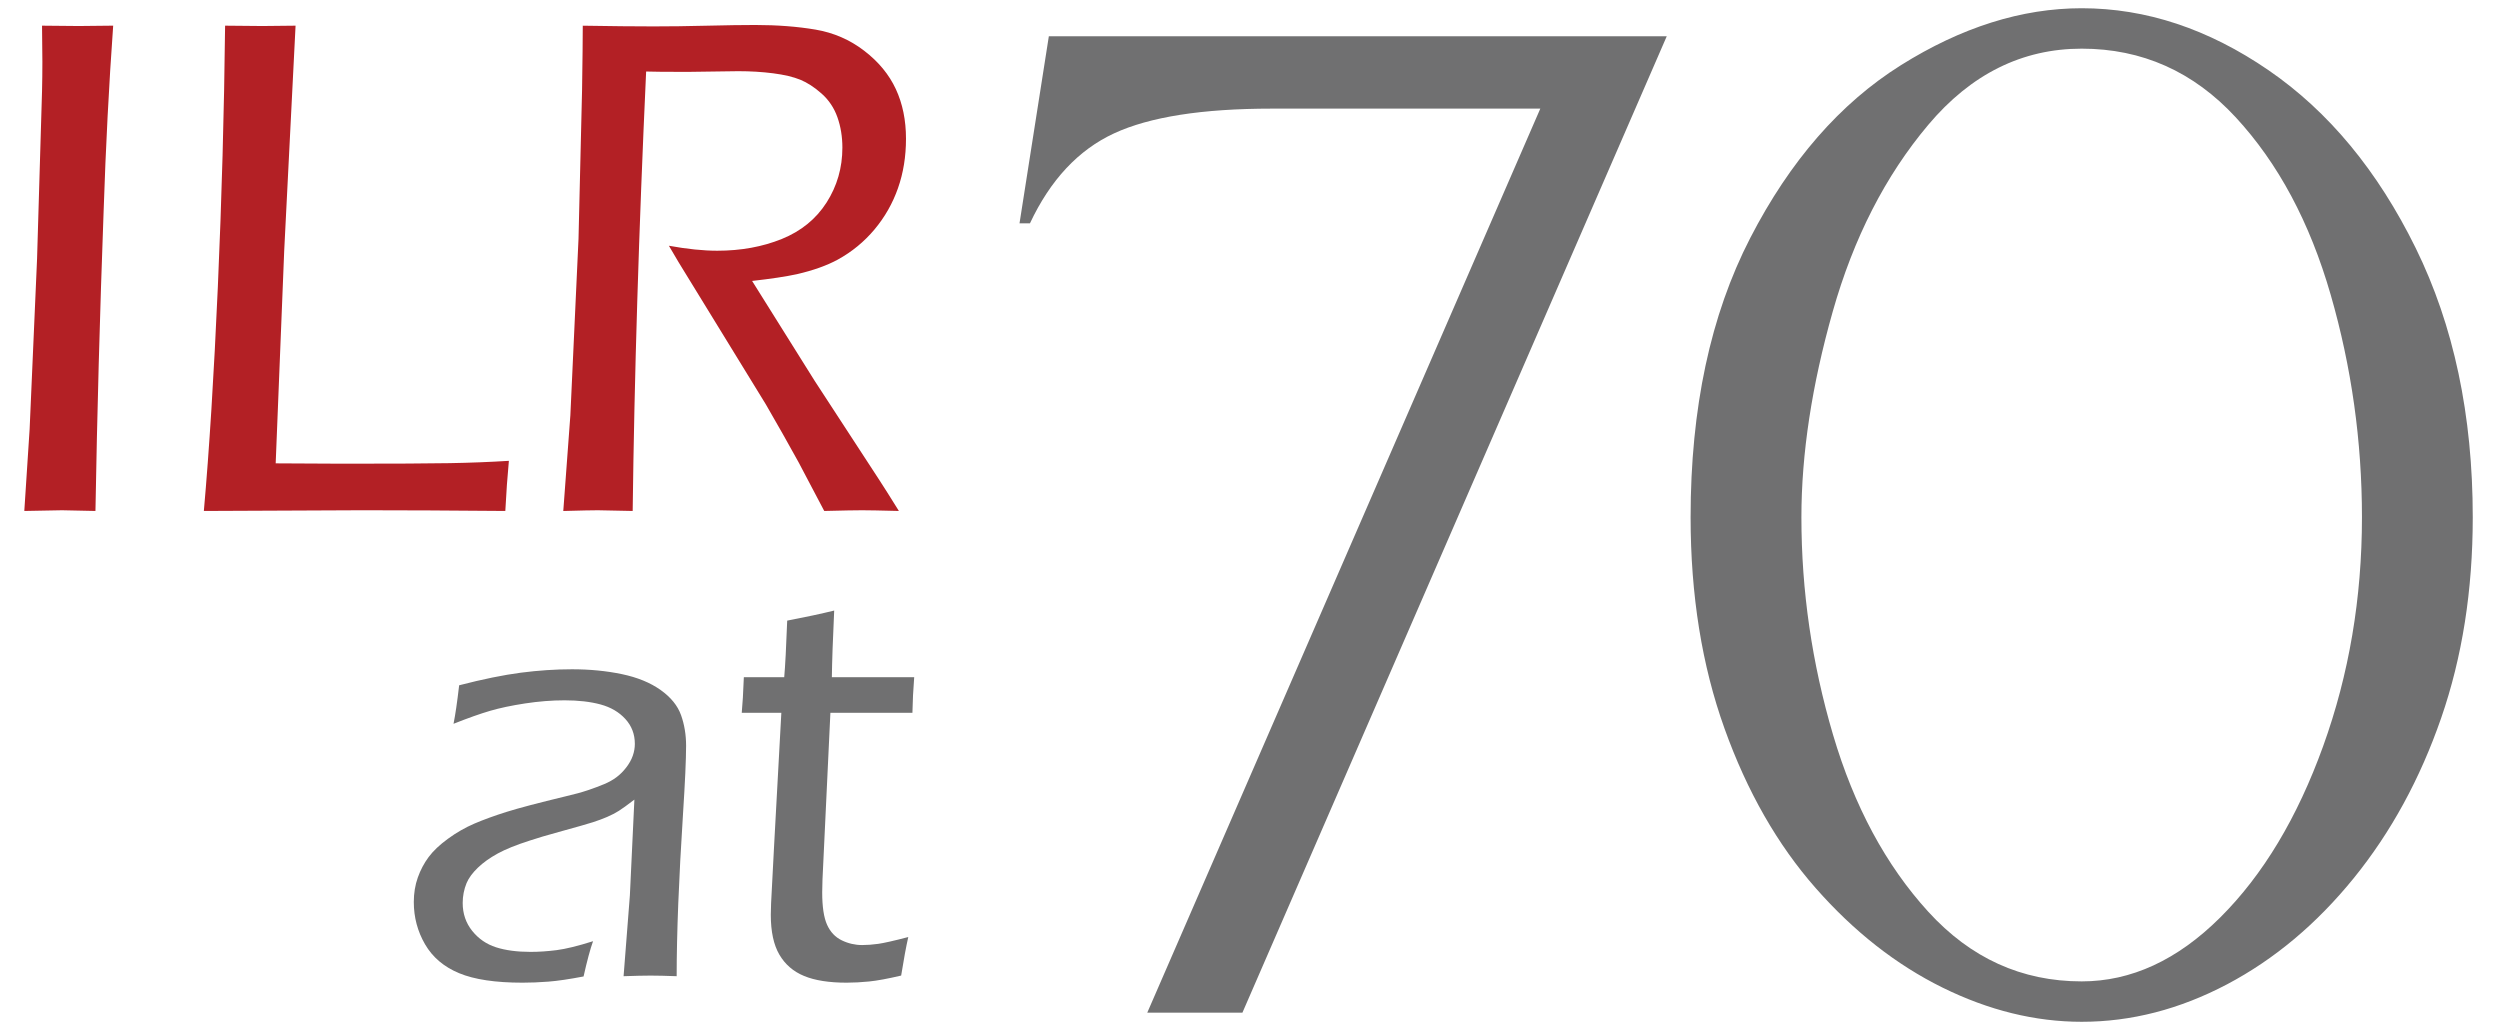
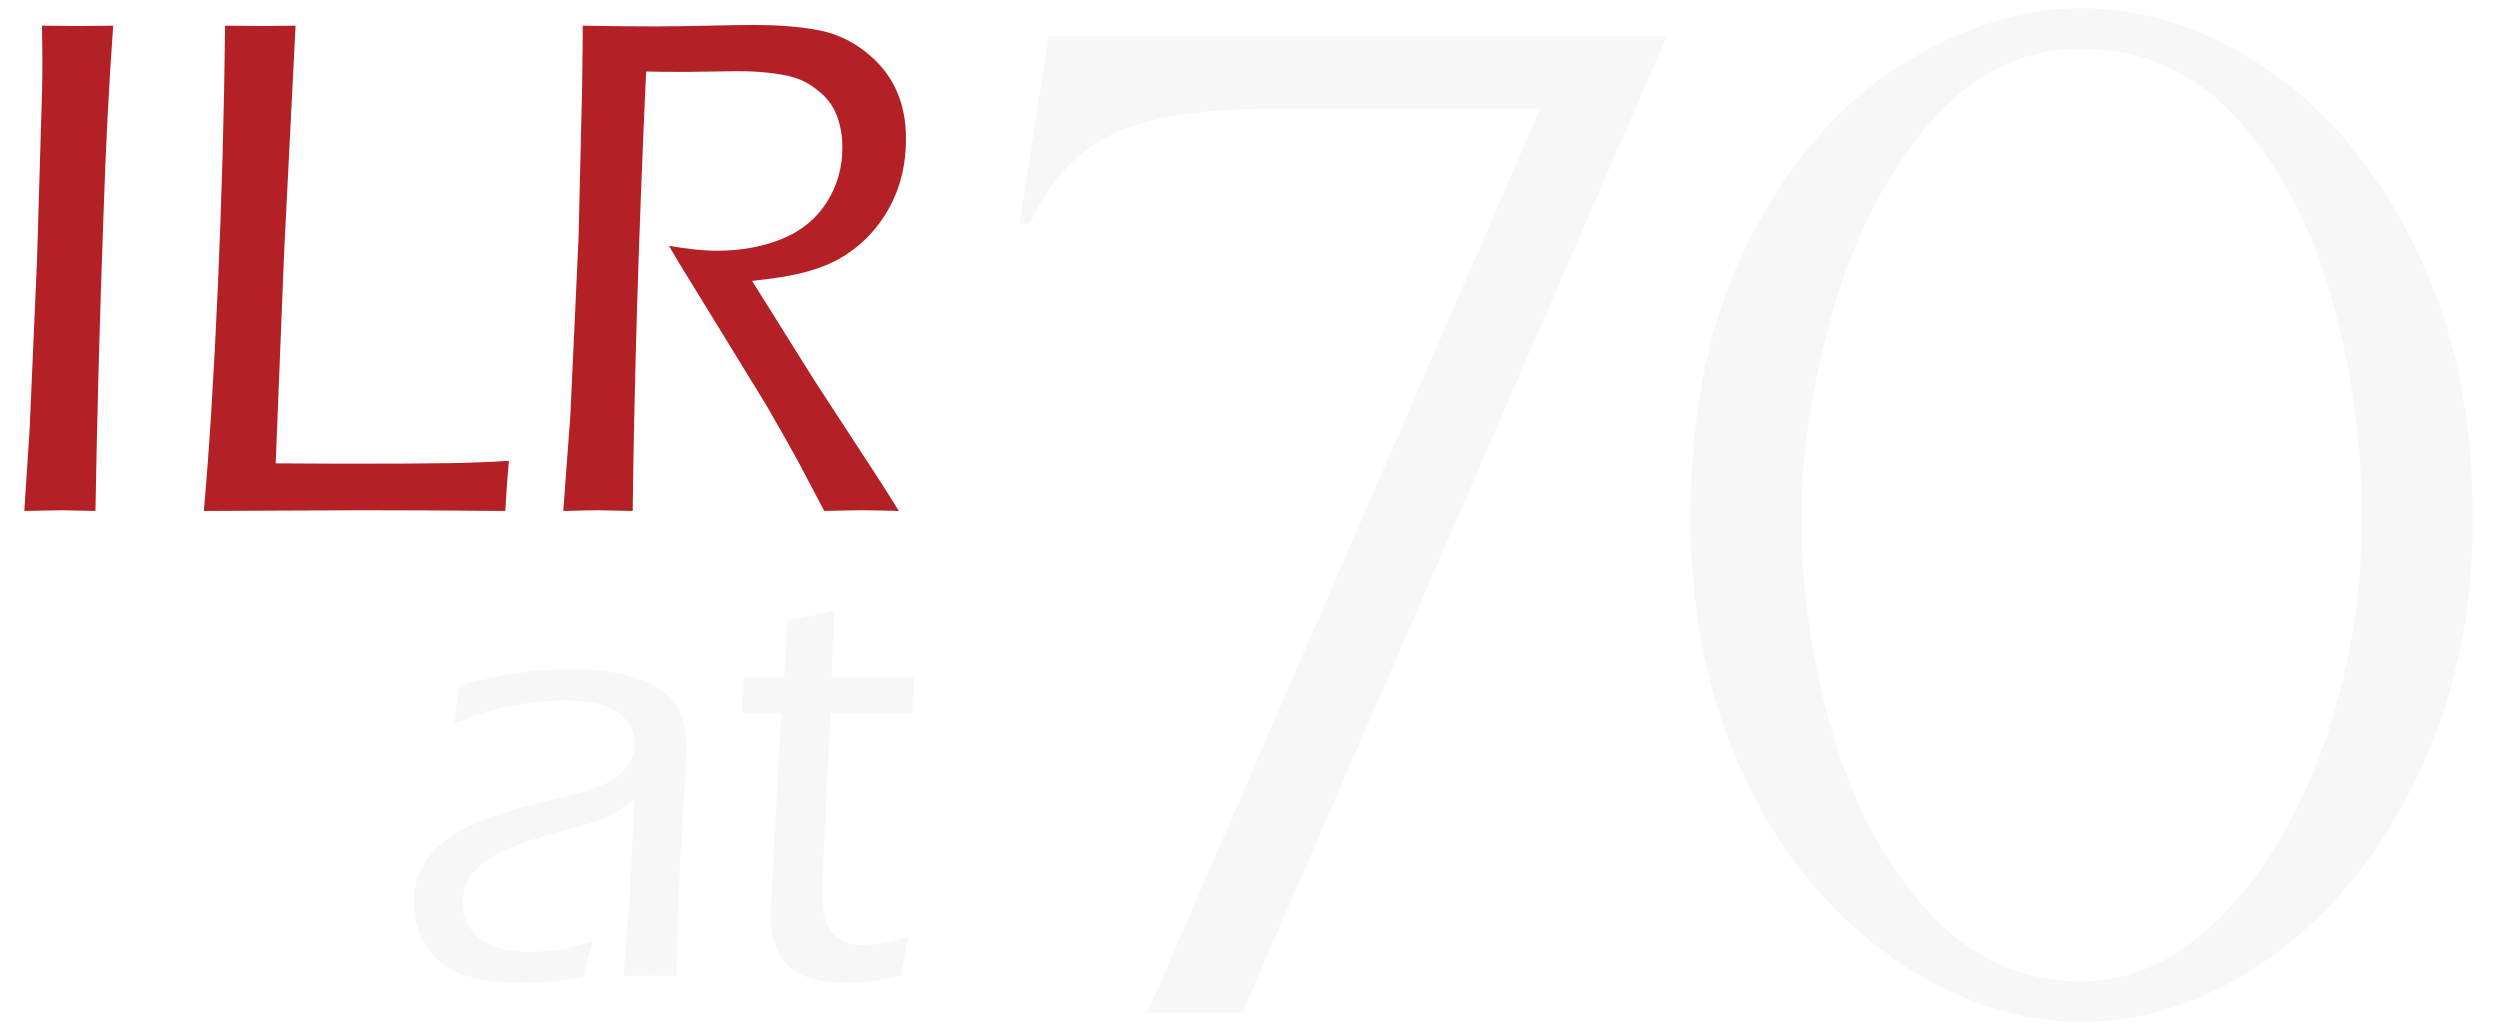
<svg xmlns="http://www.w3.org/2000/svg" version="1.1" id="Layer_1" x="0px" y="0px" width="194px" height="80px" viewBox="0 0 194 80" enable-background="new 0 0 194 80" xml:space="preserve">
  <g>
    <path fill="#B32025" d="M4.812,39.596l2.595,0.055c0.129-7.486,0.34-15.238,0.634-23.258C8.205,11.391,8.453,6.59,8.783,1.991   L6.105,2.019L3.262,1.992l0.027,2.814c0,0.754-0.009,1.508-0.027,2.263L2.876,20.09L2.299,33.305l-0.413,6.346   C3.506,39.614,4.481,39.596,4.812,39.596L4.812,39.596z" />
-     <path fill="#B32025" d="M28.15,39.595c3.2,0,6.887,0.019,11.063,0.056c0.073-1.426,0.166-2.724,0.276-3.89   c-1.49,0.093-3.03,0.152-4.621,0.18c-1.59,0.028-4.335,0.042-8.234,0.042l-5.241-0.027l0.661-16.485l0.882-17.479l-2.569,0.027   c-0.663,0-1.629-0.009-2.899-0.027c-0.073,6.659-0.261,13.414-0.563,20.264c-0.303,6.852-0.665,12.649-1.086,17.395L28.15,39.595z" />
-     <path fill="#B32025" d="M46.39,39.596l2.706,0.055c0.128-10.374,0.476-21.74,1.044-34.101c0.459,0.019,1.536,0.028,3.228,0.028   l3.917-0.054c0.956,0,1.862,0.054,2.718,0.165C60.858,5.8,61.557,5.965,62.1,6.186c0.542,0.221,1.094,0.579,1.655,1.076   c0.561,0.497,0.97,1.108,1.228,1.834c0.257,0.727,0.386,1.513,0.386,2.359c0,1.563-0.41,2.984-1.228,4.263   c-0.818,1.278-1.978,2.221-3.476,2.828c-1.5,0.606-3.169,0.91-5.008,0.91c-1.085,0-2.335-0.128-3.751-0.386   c0.589,1.012,1.014,1.72,1.272,2.125l6.249,10.18c0.479,0.828,0.921,1.601,1.327,2.318c0.405,0.717,0.811,1.444,1.216,2.179   l1.991,3.779c1.446-0.037,2.425-0.055,2.938-0.055c0.476,0,1.427,0.018,2.855,0.055c-0.663-1.066-1.168-1.866-1.517-2.4   l-5.019-7.698l-4.855-7.752c1.471-0.166,2.63-0.34,3.475-0.524c1.269-0.294,2.326-0.671,3.172-1.131   c1.103-0.606,2.054-1.389,2.854-2.344c0.8-0.957,1.407-2.023,1.82-3.201c0.414-1.177,0.621-2.455,0.621-3.835   c0-1.434-0.262-2.717-0.786-3.848s-1.343-2.125-2.456-2.979c-1.113-0.855-2.373-1.402-3.78-1.642   c-1.407-0.238-2.967-0.358-4.677-0.358c-0.975,0-2.221,0.018-3.739,0.055c-1.518,0.038-2.901,0.055-4.153,0.055   c-1.453,0-3.284-0.018-5.491-0.055c0,0.994-0.019,2.658-0.055,4.994l-0.275,11.533l-0.633,13.711l-0.549,7.421   C45.091,39.614,45.984,39.596,46.39,39.596L46.39,39.596z" />
-     <path fill="#707071" d="M38.03,55.161c0.759-0.222,1.664-0.413,2.714-0.574c1.05-0.16,2.073-0.242,3.07-0.242   c1.073,0,2.004,0.108,2.794,0.322c0.789,0.215,1.429,0.59,1.92,1.127c0.491,0.537,0.736,1.181,0.736,1.932   c0,0.307-0.053,0.612-0.16,0.92c-0.108,0.308-0.276,0.608-0.506,0.907c-0.229,0.3-0.482,0.553-0.759,0.759   c-0.276,0.208-0.598,0.387-0.965,0.54c-0.367,0.153-0.789,0.312-1.265,0.472c-0.476,0.161-1.05,0.317-1.725,0.473   c-2.099,0.506-3.625,0.907-4.576,1.206c-0.95,0.299-1.782,0.603-2.495,0.908c-0.713,0.307-1.395,0.697-2.046,1.173   c-0.652,0.475-1.154,0.95-1.506,1.425c-0.353,0.475-0.632,1.004-0.839,1.586c-0.207,0.583-0.311,1.218-0.311,1.908   c0,1.181,0.292,2.272,0.874,3.276c0.583,1.004,1.464,1.751,2.644,2.241c1.181,0.491,2.82,0.736,4.92,0.736   c0.629,0,1.295-0.026,2.001-0.081c0.704-0.053,1.617-0.188,2.735-0.402c0.276-1.23,0.521-2.143,0.736-2.736   c-1.18,0.373-2.124,0.604-2.828,0.694s-1.379,0.135-2.023,0.135c-1.042,0-1.935-0.118-2.678-0.356s-1.36-0.664-1.851-1.276   c-0.49-0.612-0.736-1.334-0.736-2.162c0-0.535,0.1-1.049,0.299-1.54c0.169-0.398,0.46-0.796,0.874-1.194   c0.414-0.4,0.929-0.767,1.542-1.104c0.614-0.337,1.449-0.673,2.508-1.011c0.49-0.168,1.323-0.413,2.496-0.736   c1.173-0.322,1.962-0.547,2.37-0.678c0.407-0.129,0.778-0.269,1.117-0.414c0.337-0.146,0.64-0.303,0.909-0.471   c0.268-0.17,0.671-0.461,1.208-0.874l-0.349,7.426l-0.489,6.277c0.904-0.031,1.603-0.047,2.094-0.047   c0.522,0,1.196,0.016,2.025,0.047c0-1.655,0.042-3.541,0.125-5.656c0.084-2.114,0.206-4.418,0.366-6.909   c0.16-2.49,0.241-4.266,0.241-5.322c0-0.842-0.13-1.633-0.391-2.368c-0.261-0.736-0.79-1.388-1.586-1.954   c-0.797-0.567-1.797-0.978-3-1.23c-1.204-0.252-2.495-0.378-3.875-0.378c-1.288,0-2.609,0.089-3.966,0.264   c-1.357,0.177-2.955,0.502-4.793,0.978c-0.153,1.319-0.299,2.315-0.437,2.989C36.325,55.717,37.271,55.384,38.03,55.161z" />
-     <path fill="#707071" d="M68.141,73.244c-0.443,0.062-0.857,0.092-1.24,0.092c-0.551,0-1.08-0.123-1.584-0.368   c-0.505-0.246-0.884-0.646-1.136-1.207c-0.253-0.56-0.378-1.398-0.378-2.518l0.022-0.989l0.614-12.943h6.365   c0.015-0.873,0.062-1.793,0.138-2.759h-6.39c0.015-1.18,0.075-2.904,0.181-5.173c-0.994,0.245-2.209,0.506-3.646,0.781   c-0.077,2.07-0.155,3.534-0.231,4.392h-3.134c-0.046,1.195-0.1,2.115-0.162,2.759h3.072l-0.561,10.3   c-0.14,2.56-0.218,4.055-0.234,4.483c-0.016,0.429-0.023,0.728-0.023,0.896c0,1.304,0.222,2.335,0.667,3.093   c0.444,0.759,1.084,1.311,1.92,1.654c0.834,0.345,1.934,0.519,3.299,0.519c0.551,0,1.134-0.032,1.748-0.093   c0.613-0.062,1.44-0.214,2.482-0.459c0.199-1.242,0.383-2.239,0.552-2.99C69.364,73.006,68.584,73.183,68.141,73.244z" />
-     <path fill="#707071" d="M81.39,2.814l-2.276,14.517h0.81c1.584-3.371,3.759-5.698,6.524-6.98c2.764-1.281,6.845-1.922,12.24-1.922   h20.84l-30.5,70.153h7.384L129.34,2.814L81.39,2.814L81.39,2.814z" />
-     <path fill="#707071" d="M187.46,19.253c-2.951-6.002-6.76-10.604-11.43-13.809c-4.671-3.204-9.501-4.805-14.491-4.805   c-4.654,0-9.332,1.475-14.038,4.426c-4.701,2.951-8.598,7.419-11.682,13.403c-3.087,5.986-4.628,13.21-4.628,21.674   c0,6.036,0.876,11.499,2.63,16.387c1.753,4.891,4.113,9.021,7.082,12.393c2.966,3.374,6.246,5.942,9.836,7.714   c3.591,1.771,7.191,2.655,10.8,2.655c3.843,0,7.604-0.97,11.279-2.907c3.675-1.94,6.953-4.688,9.838-8.245   c2.883-3.558,5.143-7.697,6.778-12.419c1.635-4.72,2.452-9.913,2.452-15.578C191.887,32.22,190.411,25.256,187.46,19.253z    M180.279,57.896c-2.008,5.563-4.671,9.999-7.992,13.303c-3.322,3.305-6.905,4.957-10.748,4.957c-4.654,0-8.625-1.805-11.911-5.412   c-3.289-3.608-5.749-8.186-7.386-13.732c-1.636-5.547-2.453-11.17-2.453-16.869c0-4.923,0.81-10.243,2.429-15.958   c1.619-5.716,4.087-10.545,7.41-14.491c3.319-3.945,7.291-5.918,11.911-5.918c4.687,0,8.674,1.779,11.961,5.336   c3.288,3.558,5.742,8.143,7.36,13.757c1.62,5.614,2.428,11.373,2.428,17.273C183.288,46.415,182.285,52.332,180.279,57.896z" />
+     <path fill="#B32025" d="M28.15,39.595c3.2,0,6.887,0.02,11.063,0.056c0.073-1.426,0.166-2.724,0.276-3.89   c-1.49,0.093-3.03,0.152-4.621,0.18c-1.59,0.028-4.335,0.042-8.234,0.042l-5.241-0.027l0.661-16.485l0.882-17.479l-2.569,0.027   c-0.663,0-1.629-0.009-2.899-0.027c-0.073,6.659-0.261,13.414-0.563,20.264c-0.303,6.852-0.665,12.649-1.086,17.395L28.15,39.595z" />
+     <path fill="#B32025" d="M46.39,39.596l2.706,0.055c0.128-10.374,0.476-21.74,1.044-34.101c0.459,0.019,1.536,0.028,3.228,0.028   l3.917-0.054c0.956,0,1.862,0.054,2.718,0.165C60.858,5.8,61.557,5.965,62.1,6.186c0.542,0.221,1.094,0.579,1.655,1.076   c0.561,0.497,0.97,1.108,1.228,1.834c0.257,0.727,0.386,1.513,0.386,2.359c0,1.563-0.41,2.984-1.228,4.263   c-0.818,1.278-1.978,2.221-3.476,2.828c-1.5,0.606-3.169,0.91-5.008,0.91c-1.085,0-2.335-0.128-3.751-0.386   c0.589,1.012,1.014,1.72,1.272,2.125l6.249,10.18c0.479,0.828,0.921,1.601,1.327,2.318c0.405,0.717,0.811,1.444,1.216,2.179   l1.991,3.779c1.446-0.037,2.425-0.055,2.938-0.055c0.476,0,1.427,0.018,2.855,0.055c-0.663-1.066-1.168-1.866-1.517-2.4   l-5.019-7.698l-4.855-7.752c1.471-0.166,2.63-0.34,3.475-0.524c1.269-0.294,2.326-0.671,3.172-1.131   c1.103-0.606,2.054-1.389,2.854-2.344c0.8-0.957,1.407-2.023,1.82-3.201c0.414-1.177,0.621-2.455,0.621-3.835   c0-1.434-0.262-2.717-0.786-3.848s-1.343-2.125-2.456-2.979c-1.113-0.855-2.373-1.402-3.78-1.642   c-1.407-0.238-2.967-0.358-4.677-0.358c-0.975,0-2.221,0.018-3.739,0.055c-1.518,0.038-2.901,0.055-4.153,0.055   c-1.453,0-3.284-0.018-5.491-0.055c0,0.994-0.019,2.658-0.055,4.994l-0.275,11.533L44.26,32.232l-0.549,7.421   C45.091,39.614,45.984,39.596,46.39,39.596L46.39,39.596z" />
+     <path fill="#F7F7F7" d="M38.03,55.161c0.759-0.222,1.664-0.413,2.714-0.574c1.05-0.16,2.073-0.242,3.07-0.242   c1.073,0,2.004,0.108,2.794,0.322c0.789,0.215,1.429,0.59,1.92,1.127c0.491,0.537,0.736,1.181,0.736,1.933   c0,0.307-0.053,0.611-0.16,0.92c-0.108,0.308-0.276,0.607-0.506,0.906c-0.229,0.301-0.482,0.553-0.759,0.76   c-0.276,0.207-0.598,0.387-0.965,0.539c-0.367,0.153-0.789,0.312-1.265,0.473s-1.05,0.316-1.725,0.473   c-2.099,0.506-3.625,0.907-4.576,1.206c-0.95,0.299-1.782,0.603-2.495,0.908c-0.713,0.307-1.395,0.696-2.046,1.173   c-0.652,0.475-1.154,0.95-1.506,1.425c-0.353,0.476-0.632,1.005-0.839,1.586c-0.207,0.583-0.311,1.218-0.311,1.908   c0,1.181,0.292,2.272,0.874,3.276c0.583,1.004,1.464,1.75,2.644,2.24c1.181,0.491,2.82,0.736,4.92,0.736   c0.629,0,1.295-0.025,2.001-0.081c0.704-0.053,1.617-0.188,2.735-0.401c0.276-1.23,0.521-2.144,0.736-2.736   c-1.18,0.373-2.124,0.604-2.828,0.693s-1.379,0.136-2.023,0.136c-1.042,0-1.935-0.118-2.678-0.356   c-0.743-0.238-1.36-0.664-1.851-1.275c-0.49-0.612-0.736-1.334-0.736-2.162c0-0.535,0.1-1.049,0.299-1.54   c0.169-0.398,0.46-0.796,0.874-1.194c0.414-0.4,0.929-0.768,1.542-1.104c0.614-0.338,1.449-0.674,2.508-1.012   c0.49-0.168,1.323-0.412,2.496-0.736c1.173-0.321,1.962-0.547,2.37-0.678c0.407-0.129,0.778-0.269,1.117-0.414   c0.337-0.146,0.64-0.303,0.909-0.471c0.268-0.17,0.671-0.461,1.208-0.874l-0.349,7.427l-0.489,6.276   c0.904-0.03,1.603-0.047,2.094-0.047c0.522,0,1.196,0.017,2.025,0.047c0-1.655,0.042-3.541,0.125-5.655   c0.084-2.115,0.206-4.419,0.366-6.91c0.16-2.489,0.241-4.266,0.241-5.321c0-0.843-0.13-1.634-0.391-2.368   c-0.261-0.736-0.79-1.389-1.586-1.954c-0.797-0.567-1.797-0.978-3-1.229c-1.204-0.252-2.495-0.379-3.875-0.379   c-1.288,0-2.609,0.09-3.966,0.265c-1.357,0.177-2.955,0.502-4.793,0.978c-0.153,1.319-0.299,2.315-0.437,2.989   C36.325,55.717,37.271,55.384,38.03,55.161z" />
+     <path fill="#F7F7F7" d="M68.141,73.244c-0.443,0.062-0.857,0.092-1.24,0.092c-0.551,0-1.08-0.123-1.584-0.368   c-0.505-0.245-0.884-0.646-1.136-1.207c-0.253-0.56-0.378-1.397-0.378-2.518l0.022-0.989l0.614-12.943h6.365   c0.015-0.873,0.062-1.793,0.138-2.759h-6.39c0.015-1.18,0.075-2.903,0.181-5.173c-0.994,0.245-2.209,0.506-3.646,0.781   c-0.077,2.07-0.155,3.533-0.231,4.392h-3.134c-0.046,1.195-0.1,2.115-0.162,2.759h3.072l-0.561,10.301   c-0.14,2.56-0.218,4.055-0.234,4.482c-0.016,0.43-0.023,0.729-0.023,0.896c0,1.304,0.222,2.335,0.667,3.093   c0.444,0.759,1.084,1.312,1.92,1.653c0.834,0.346,1.934,0.52,3.299,0.52c0.551,0,1.134-0.031,1.748-0.093   c0.613-0.062,1.44-0.214,2.482-0.459c0.199-1.242,0.383-2.239,0.552-2.99C69.364,73.006,68.584,73.184,68.141,73.244z" />
+     <path fill="#F7F7F7" d="M81.39,2.814l-2.276,14.517h0.81c1.584-3.371,3.759-5.698,6.524-6.98c2.764-1.281,6.845-1.922,12.239-1.922   h20.84l-30.5,70.153h7.384L129.34,2.814H81.39L81.39,2.814z" />
+     <path fill="#F7F7F7" d="M187.46,19.253c-2.951-6.002-6.76-10.604-11.431-13.809c-4.67-3.204-9.5-4.805-14.49-4.805   c-4.654,0-9.332,1.475-14.038,4.426c-4.701,2.951-8.599,7.419-11.683,13.403c-3.086,5.986-4.627,13.21-4.627,21.674   c0,6.036,0.875,11.499,2.629,16.387c1.754,4.891,4.113,9.021,7.082,12.393c2.967,3.374,6.246,5.942,9.836,7.714   c3.592,1.771,7.191,2.655,10.801,2.655c3.843,0,7.604-0.971,11.279-2.907c3.675-1.94,6.953-4.688,9.838-8.245   c2.883-3.558,5.143-7.697,6.777-12.419c1.635-4.72,2.453-9.913,2.453-15.578C191.887,32.22,190.411,25.256,187.46,19.253z    M180.279,57.896c-2.008,5.562-4.672,9.998-7.992,13.303c-3.322,3.305-6.905,4.957-10.748,4.957c-4.654,0-8.625-1.805-11.911-5.412   c-3.289-3.608-5.749-8.186-7.386-13.732s-2.453-11.17-2.453-16.869c0-4.923,0.811-10.243,2.429-15.958   c1.619-5.716,4.087-10.545,7.41-14.491c3.319-3.945,7.291-5.918,11.911-5.918c4.688,0,8.674,1.779,11.961,5.336   c3.288,3.558,5.742,8.143,7.359,13.757c1.621,5.614,2.429,11.373,2.429,17.273C183.288,46.415,182.285,52.332,180.279,57.896z" />
  </g>
</svg>
